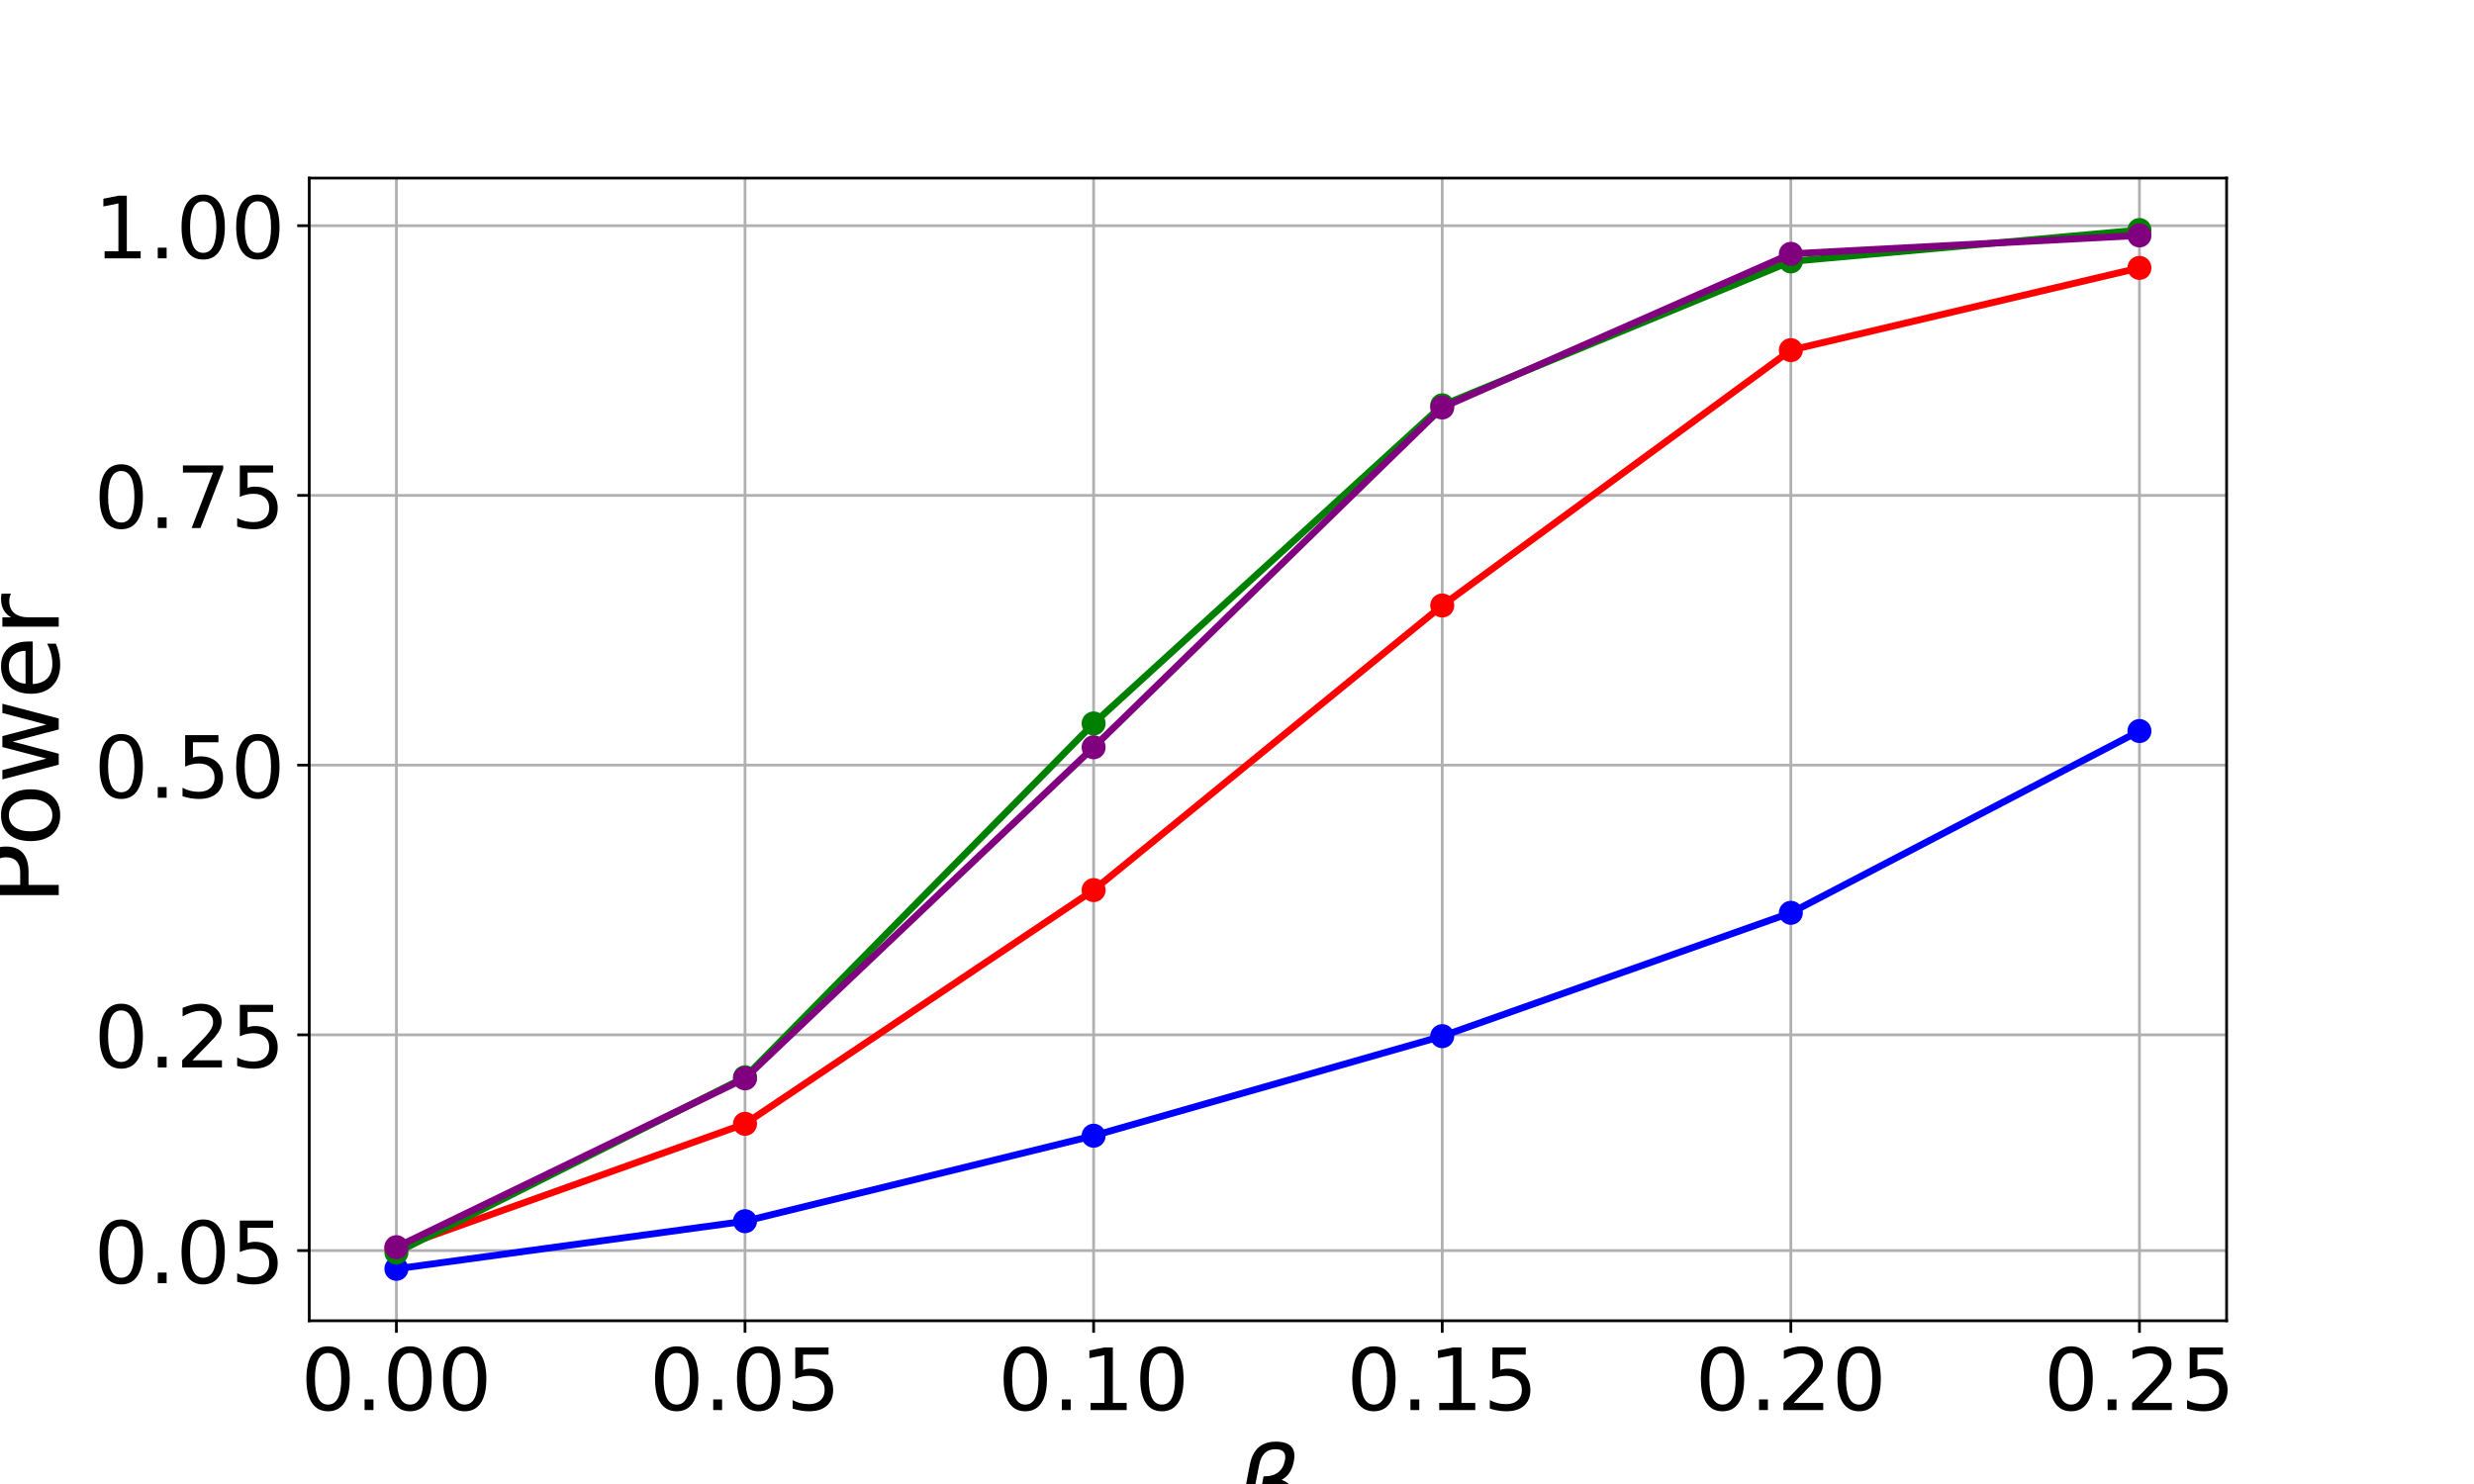
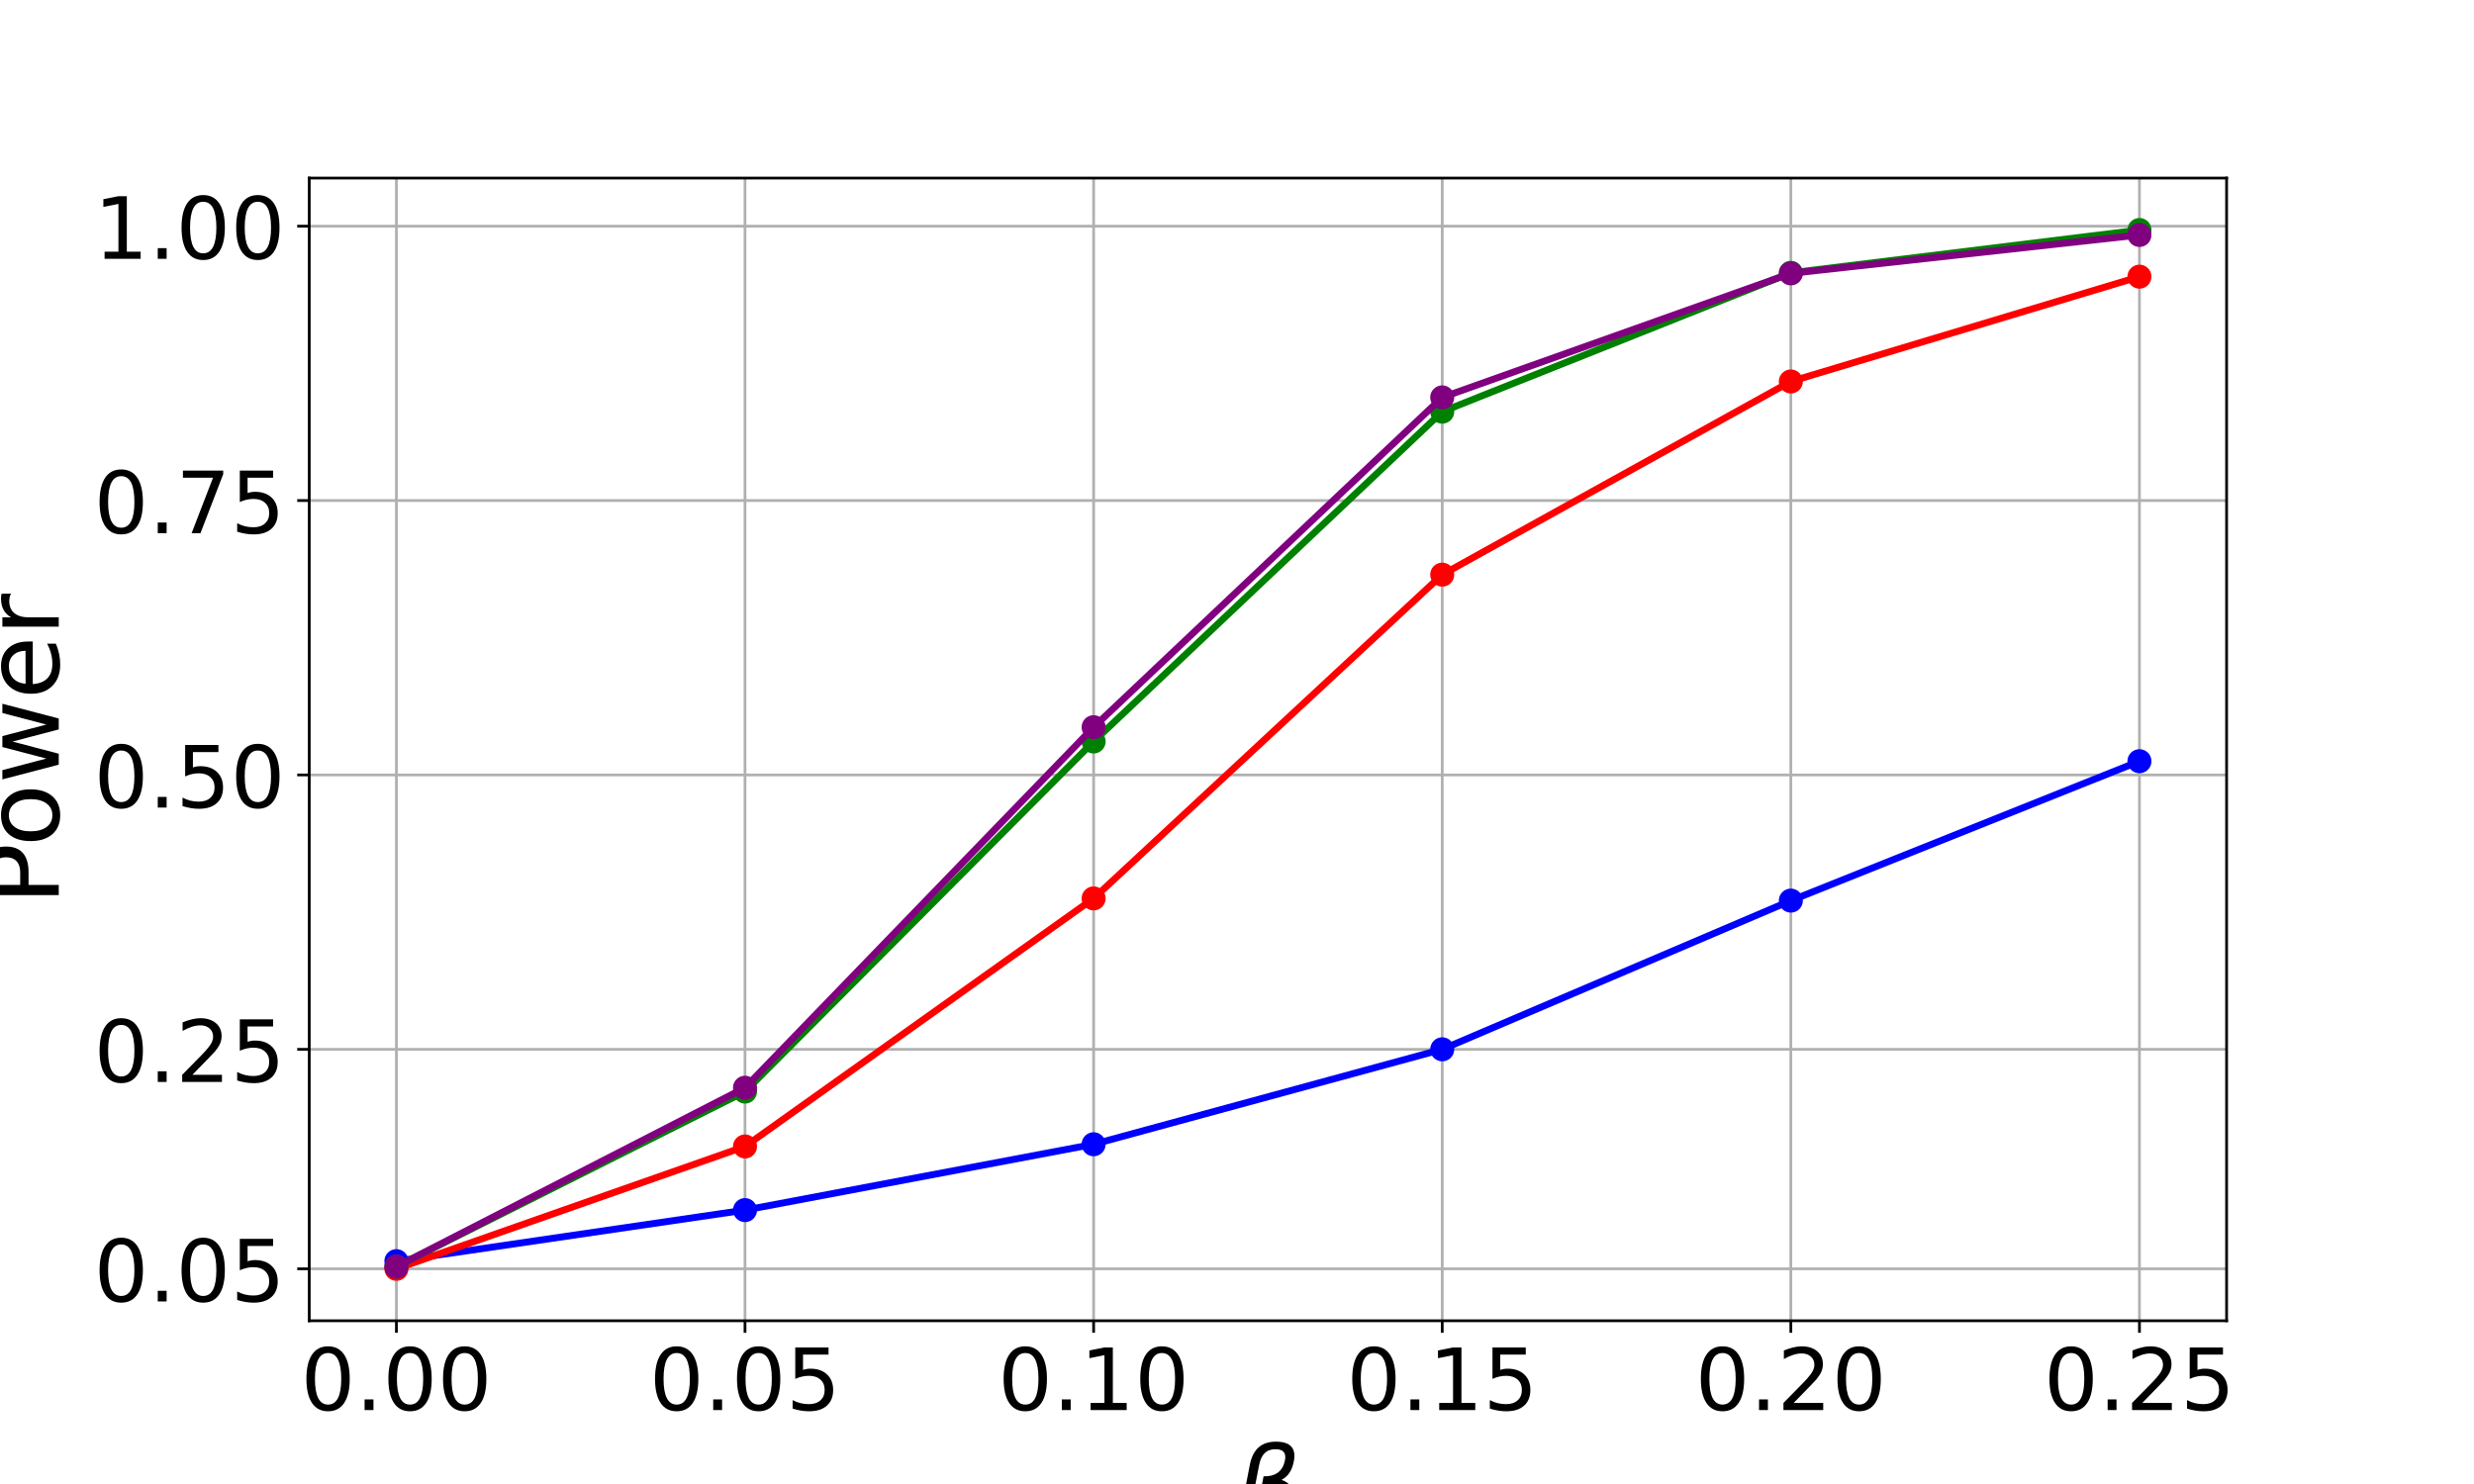
<svg xmlns="http://www.w3.org/2000/svg" xmlns:xlink="http://www.w3.org/1999/xlink" width="720pt" height="432pt" viewBox="0 0 720 432" version="1.1">
  <defs>
    <style type="text/css">*{stroke-linejoin: round; stroke-linecap: butt}</style>
  </defs>
  <g id="figure_1">
    <g id="patch_1">
      <path d="M 0 432  L 720 432  L 720 0  L 0 0  z " style="fill: #ffffff" />
    </g>
    <g id="axes_1">
      <g id="patch_2">
        <path d="M 90 384.48  L 648 384.48  L 648 51.84  L 90 51.84  z " style="fill: #ffffff" />
      </g>
      <g id="matplotlib.axis_1">
        <g id="xtick_1">
          <g id="line2d_1">
-             <path d="M 115.364 384.48  L 115.364 51.84  " clip-path="url(#p3fae230140)" style="fill: none; stroke: #b0b0b0; stroke-width: 0.8; stroke-linecap: square" />
+             <path d="M 115.364 384.48  L 115.364 51.84  " clip-path="url(#pcadc0a43f0)" style="fill: none; stroke: #b0b0b0; stroke-width: 0.8; stroke-linecap: square" />
          </g>
          <g id="line2d_2">
            <defs>
-               <path id="mbd72d77791" d="M 0 0  L 0 3.5  " style="stroke: #000000; stroke-width: 0.8" />
+               <path id="m0126a1eadc" d="M 0 0  L 0 3.5  " style="stroke: #000000; stroke-width: 0.8" />
            </defs>
            <g>
-               <use xlink:href="#mbd72d77791" x="115.364" y="384.48" style="stroke: #000000; stroke-width: 0.8" />
+               <use xlink:href="#m0126a1eadc" x="115.364" y="384.48" style="stroke: #000000; stroke-width: 0.8" />
            </g>
          </g>
          <g id="text_1">
            <g transform="translate(87.5316 410.4761) scale(0.25 -0.25)">
              <defs>
                <path id="DejaVuSans-30" d="M 2034 4250  Q 1547 4250 1301 3770  Q 1056 3291 1056 2328  Q 1056 1369 1301 889  Q 1547 409 2034 409  Q 2525 409 2770 889  Q 3016 1369 3016 2328  Q 3016 3291 2770 3770  Q 2525 4250 2034 4250  z M 2034 4750  Q 2819 4750 3233 4129  Q 3647 3509 3647 2328  Q 3647 1150 3233 529  Q 2819 -91 2034 -91  Q 1250 -91 836 529  Q 422 1150 422 2328  Q 422 3509 836 4129  Q 1250 4750 2034 4750  z " transform="scale(0.015625)" />
                <path id="DejaVuSans-2e" d="M 684 794  L 1344 794  L 1344 0  L 684 0  L 684 794  z " transform="scale(0.015625)" />
              </defs>
              <use xlink:href="#DejaVuSans-30" />
              <use xlink:href="#DejaVuSans-2e" x="63.623" />
              <use xlink:href="#DejaVuSans-30" x="95.41" />
              <use xlink:href="#DejaVuSans-30" x="159.033" />
            </g>
          </g>
        </g>
        <g id="xtick_2">
          <g id="line2d_3">
-             <path d="M 216.818 384.48  L 216.818 51.84  " clip-path="url(#p3fae230140)" style="fill: none; stroke: #b0b0b0; stroke-width: 0.8; stroke-linecap: square" />
+             <path d="M 216.818 384.48  L 216.818 51.84  " clip-path="url(#pcadc0a43f0)" style="fill: none; stroke: #b0b0b0; stroke-width: 0.8; stroke-linecap: square" />
          </g>
          <g id="line2d_4">
            <g>
-               <use xlink:href="#mbd72d77791" x="216.818" y="384.48" style="stroke: #000000; stroke-width: 0.8" />
+               <use xlink:href="#m0126a1eadc" x="216.818" y="384.48" style="stroke: #000000; stroke-width: 0.8" />
            </g>
          </g>
          <g id="text_2">
            <g transform="translate(188.9862 410.4761) scale(0.25 -0.25)">
              <defs>
                <path id="DejaVuSans-35" d="M 691 4666  L 3169 4666  L 3169 4134  L 1269 4134  L 1269 2991  Q 1406 3038 1543 3061  Q 1681 3084 1819 3084  Q 2600 3084 3056 2656  Q 3513 2228 3513 1497  Q 3513 744 3044 326  Q 2575 -91 1722 -91  Q 1428 -91 1123 -41  Q 819 9 494 109  L 494 744  Q 775 591 1075 516  Q 1375 441 1709 441  Q 2250 441 2565 725  Q 2881 1009 2881 1497  Q 2881 1984 2565 2268  Q 2250 2553 1709 2553  Q 1456 2553 1204 2497  Q 953 2441 691 2322  L 691 4666  z " transform="scale(0.015625)" />
              </defs>
              <use xlink:href="#DejaVuSans-30" />
              <use xlink:href="#DejaVuSans-2e" x="63.623" />
              <use xlink:href="#DejaVuSans-30" x="95.41" />
              <use xlink:href="#DejaVuSans-35" x="159.033" />
            </g>
          </g>
        </g>
        <g id="xtick_3">
          <g id="line2d_5">
-             <path d="M 318.273 384.48  L 318.273 51.84  " clip-path="url(#p3fae230140)" style="fill: none; stroke: #b0b0b0; stroke-width: 0.8; stroke-linecap: square" />
+             <path d="M 318.273 384.48  L 318.273 51.84  " clip-path="url(#pcadc0a43f0)" style="fill: none; stroke: #b0b0b0; stroke-width: 0.8; stroke-linecap: square" />
          </g>
          <g id="line2d_6">
            <g>
-               <use xlink:href="#mbd72d77791" x="318.273" y="384.48" style="stroke: #000000; stroke-width: 0.8" />
+               <use xlink:href="#m0126a1eadc" x="318.273" y="384.48" style="stroke: #000000; stroke-width: 0.8" />
            </g>
          </g>
          <g id="text_3">
            <g transform="translate(290.4407 410.4761) scale(0.25 -0.25)">
              <defs>
                <path id="DejaVuSans-31" d="M 794 531  L 1825 531  L 1825 4091  L 703 3866  L 703 4441  L 1819 4666  L 2450 4666  L 2450 531  L 3481 531  L 3481 0  L 794 0  L 794 531  z " transform="scale(0.015625)" />
              </defs>
              <use xlink:href="#DejaVuSans-30" />
              <use xlink:href="#DejaVuSans-2e" x="63.623" />
              <use xlink:href="#DejaVuSans-31" x="95.41" />
              <use xlink:href="#DejaVuSans-30" x="159.033" />
            </g>
          </g>
        </g>
        <g id="xtick_4">
          <g id="line2d_7">
-             <path d="M 419.727 384.48  L 419.727 51.84  " clip-path="url(#p3fae230140)" style="fill: none; stroke: #b0b0b0; stroke-width: 0.8; stroke-linecap: square" />
+             <path d="M 419.727 384.48  L 419.727 51.84  " clip-path="url(#pcadc0a43f0)" style="fill: none; stroke: #b0b0b0; stroke-width: 0.8; stroke-linecap: square" />
          </g>
          <g id="line2d_8">
            <g>
-               <use xlink:href="#mbd72d77791" x="419.727" y="384.48" style="stroke: #000000; stroke-width: 0.8" />
+               <use xlink:href="#m0126a1eadc" x="419.727" y="384.48" style="stroke: #000000; stroke-width: 0.8" />
            </g>
          </g>
          <g id="text_4">
            <g transform="translate(391.8952 410.4761) scale(0.25 -0.25)">
              <use xlink:href="#DejaVuSans-30" />
              <use xlink:href="#DejaVuSans-2e" x="63.623" />
              <use xlink:href="#DejaVuSans-31" x="95.41" />
              <use xlink:href="#DejaVuSans-35" x="159.033" />
            </g>
          </g>
        </g>
        <g id="xtick_5">
          <g id="line2d_9">
-             <path d="M 521.182 384.48  L 521.182 51.84  " clip-path="url(#p3fae230140)" style="fill: none; stroke: #b0b0b0; stroke-width: 0.8; stroke-linecap: square" />
+             <path d="M 521.182 384.48  L 521.182 51.84  " clip-path="url(#pcadc0a43f0)" style="fill: none; stroke: #b0b0b0; stroke-width: 0.8; stroke-linecap: square" />
          </g>
          <g id="line2d_10">
            <g>
-               <use xlink:href="#mbd72d77791" x="521.182" y="384.48" style="stroke: #000000; stroke-width: 0.8" />
+               <use xlink:href="#m0126a1eadc" x="521.182" y="384.48" style="stroke: #000000; stroke-width: 0.8" />
            </g>
          </g>
          <g id="text_5">
            <g transform="translate(493.3498 410.4761) scale(0.25 -0.25)">
              <defs>
                <path id="DejaVuSans-32" d="M 1228 531  L 3431 531  L 3431 0  L 469 0  L 469 531  Q 828 903 1448 1529  Q 2069 2156 2228 2338  Q 2531 2678 2651 2914  Q 2772 3150 2772 3378  Q 2772 3750 2511 3984  Q 2250 4219 1831 4219  Q 1534 4219 1204 4116  Q 875 4013 500 3803  L 500 4441  Q 881 4594 1212 4672  Q 1544 4750 1819 4750  Q 2544 4750 2975 4387  Q 3406 4025 3406 3419  Q 3406 3131 3298 2873  Q 3191 2616 2906 2266  Q 2828 2175 2409 1742  Q 1991 1309 1228 531  z " transform="scale(0.015625)" />
              </defs>
              <use xlink:href="#DejaVuSans-30" />
              <use xlink:href="#DejaVuSans-2e" x="63.623" />
              <use xlink:href="#DejaVuSans-32" x="95.41" />
              <use xlink:href="#DejaVuSans-30" x="159.033" />
            </g>
          </g>
        </g>
        <g id="xtick_6">
          <g id="line2d_11">
-             <path d="M 622.636 384.48  L 622.636 51.84  " clip-path="url(#p3fae230140)" style="fill: none; stroke: #b0b0b0; stroke-width: 0.8; stroke-linecap: square" />
+             <path d="M 622.636 384.48  L 622.636 51.84  " clip-path="url(#pcadc0a43f0)" style="fill: none; stroke: #b0b0b0; stroke-width: 0.8; stroke-linecap: square" />
          </g>
          <g id="line2d_12">
            <g>
-               <use xlink:href="#mbd72d77791" x="622.636" y="384.48" style="stroke: #000000; stroke-width: 0.8" />
+               <use xlink:href="#m0126a1eadc" x="622.636" y="384.48" style="stroke: #000000; stroke-width: 0.8" />
            </g>
          </g>
          <g id="text_6">
            <g transform="translate(594.8043 410.4761) scale(0.25 -0.25)">
              <use xlink:href="#DejaVuSans-30" />
              <use xlink:href="#DejaVuSans-2e" x="63.623" />
              <use xlink:href="#DejaVuSans-32" x="95.41" />
              <use xlink:href="#DejaVuSans-35" x="159.033" />
            </g>
          </g>
        </g>
        <g id="text_7">
          <g transform="translate(359.4 442.7753) scale(0.3 -0.3)">
            <defs>
              <path id="DejaVuSans-Oblique-3b2" d="M 872 216  L 572 -1331  L -6 -1331  L 928 3478  Q 1206 4903 2538 4903  Q 3888 4903 3659 3700  Q 3503 2844 2894 2531  Q 3713 2250 3553 1416  Q 3272 -69 1759 -66  Q 1097 -63 872 216  z M 1019 966  Q 1259 422 1875 425  Q 2775 425 2966 1406  Q 3138 2288 1675 2219  L 1778 2750  Q 2909 2731 3106 3750  Q 3241 4438 2509 4434  Q 1691 4434 1503 3459  L 1019 966  z " transform="scale(0.015625)" />
            </defs>
            <use xlink:href="#DejaVuSans-Oblique-3b2" transform="translate(0 0.390625)" />
          </g>
        </g>
      </g>
      <g id="matplotlib.axis_2">
        <g id="ytick_1">
          <g id="line2d_13">
-             <path d="M 90 301.241  L 648 301.241  " clip-path="url(#p3fae230140)" style="fill: none; stroke: #b0b0b0; stroke-width: 0.8; stroke-linecap: square" />
+             <path d="M 90 305.461  L 648 305.461  " clip-path="url(#pcadc0a43f0)" style="fill: none; stroke: #b0b0b0; stroke-width: 0.8; stroke-linecap: square" />
          </g>
          <g id="line2d_14">
            <defs>
-               <path id="m1e10a8270d" d="M 0 0  L -3.5 0  " style="stroke: #000000; stroke-width: 0.8" />
+               <path id="m0ace963453" d="M 0 0  L -3.5 0  " style="stroke: #000000; stroke-width: 0.8" />
            </defs>
            <g>
-               <use xlink:href="#m1e10a8270d" x="90" y="301.241" style="stroke: #000000; stroke-width: 0.8" />
+               <use xlink:href="#m0ace963453" x="90" y="305.461" style="stroke: #000000; stroke-width: 0.8" />
            </g>
          </g>
          <g id="text_8">
-             <g transform="translate(27.33594 310.7393) scale(0.25 -0.25)">
+             <g transform="translate(27.33594 314.9595) scale(0.25 -0.25)">
              <use xlink:href="#DejaVuSans-30" />
              <use xlink:href="#DejaVuSans-2e" x="63.623" />
              <use xlink:href="#DejaVuSans-32" x="95.41" />
              <use xlink:href="#DejaVuSans-35" x="159.033" />
            </g>
          </g>
        </g>
        <g id="ytick_2">
          <g id="line2d_15">
-             <path d="M 90 222.727  L 648 222.727  " clip-path="url(#p3fae230140)" style="fill: none; stroke: #b0b0b0; stroke-width: 0.8; stroke-linecap: square" />
+             <path d="M 90 225.588  L 648 225.588  " clip-path="url(#pcadc0a43f0)" style="fill: none; stroke: #b0b0b0; stroke-width: 0.8; stroke-linecap: square" />
          </g>
          <g id="line2d_16">
            <g>
-               <use xlink:href="#m1e10a8270d" x="90" y="222.727" style="stroke: #000000; stroke-width: 0.8" />
+               <use xlink:href="#m0ace963453" x="90" y="225.588" style="stroke: #000000; stroke-width: 0.8" />
            </g>
          </g>
          <g id="text_9">
-             <g transform="translate(27.33594 232.2255) scale(0.25 -0.25)">
+             <g transform="translate(27.33594 235.0863) scale(0.25 -0.25)">
              <use xlink:href="#DejaVuSans-30" />
              <use xlink:href="#DejaVuSans-2e" x="63.623" />
              <use xlink:href="#DejaVuSans-35" x="95.41" />
              <use xlink:href="#DejaVuSans-30" x="159.033" />
            </g>
          </g>
        </g>
        <g id="ytick_3">
          <g id="line2d_17">
-             <path d="M 90 144.214  L 648 144.214  " clip-path="url(#p3fae230140)" style="fill: none; stroke: #b0b0b0; stroke-width: 0.8; stroke-linecap: square" />
+             <path d="M 90 145.715  L 648 145.715  " clip-path="url(#pcadc0a43f0)" style="fill: none; stroke: #b0b0b0; stroke-width: 0.8; stroke-linecap: square" />
          </g>
          <g id="line2d_18">
            <g>
-               <use xlink:href="#m1e10a8270d" x="90" y="144.214" style="stroke: #000000; stroke-width: 0.8" />
+               <use xlink:href="#m0ace963453" x="90" y="145.715" style="stroke: #000000; stroke-width: 0.8" />
            </g>
          </g>
          <g id="text_10">
-             <g transform="translate(27.33594 153.7118) scale(0.25 -0.25)">
+             <g transform="translate(27.33594 155.213) scale(0.25 -0.25)">
              <defs>
                <path id="DejaVuSans-37" d="M 525 4666  L 3525 4666  L 3525 4397  L 1831 0  L 1172 0  L 2766 4134  L 525 4134  L 525 4666  z " transform="scale(0.015625)" />
              </defs>
              <use xlink:href="#DejaVuSans-30" />
              <use xlink:href="#DejaVuSans-2e" x="63.623" />
              <use xlink:href="#DejaVuSans-37" x="95.41" />
              <use xlink:href="#DejaVuSans-35" x="159.033" />
            </g>
          </g>
        </g>
        <g id="ytick_4">
          <g id="line2d_19">
-             <path d="M 90 65.7  L 648 65.7  " clip-path="url(#p3fae230140)" style="fill: none; stroke: #b0b0b0; stroke-width: 0.8; stroke-linecap: square" />
+             <path d="M 90 65.842  L 648 65.842  " clip-path="url(#pcadc0a43f0)" style="fill: none; stroke: #b0b0b0; stroke-width: 0.8; stroke-linecap: square" />
          </g>
          <g id="line2d_20">
            <g>
-               <use xlink:href="#m1e10a8270d" x="90" y="65.7" style="stroke: #000000; stroke-width: 0.8" />
+               <use xlink:href="#m0ace963453" x="90" y="65.842" style="stroke: #000000; stroke-width: 0.8" />
            </g>
          </g>
          <g id="text_11">
-             <g transform="translate(27.33594 75.19805) scale(0.25 -0.25)">
+             <g transform="translate(27.33594 75.33982) scale(0.25 -0.25)">
              <use xlink:href="#DejaVuSans-31" />
              <use xlink:href="#DejaVuSans-2e" x="63.623" />
              <use xlink:href="#DejaVuSans-30" x="95.41" />
              <use xlink:href="#DejaVuSans-30" x="159.033" />
            </g>
          </g>
        </g>
        <g id="ytick_5">
          <g id="line2d_21">
-             <path d="M 90 364.052  L 648 364.052  " clip-path="url(#p3fae230140)" style="fill: none; stroke: #b0b0b0; stroke-width: 0.8; stroke-linecap: square" />
+             <path d="M 90 369.36  L 648 369.36  " clip-path="url(#pcadc0a43f0)" style="fill: none; stroke: #b0b0b0; stroke-width: 0.8; stroke-linecap: square" />
          </g>
          <g id="line2d_22">
            <g>
-               <use xlink:href="#m1e10a8270d" x="90" y="364.052" style="stroke: #000000; stroke-width: 0.8" />
+               <use xlink:href="#m0ace963453" x="90" y="369.36" style="stroke: #000000; stroke-width: 0.8" />
            </g>
          </g>
          <g id="text_12">
-             <g transform="translate(27.33594 373.5503) scale(0.25 -0.25)">
+             <g transform="translate(27.33594 378.858) scale(0.25 -0.25)">
              <use xlink:href="#DejaVuSans-30" />
              <use xlink:href="#DejaVuSans-2e" x="63.623" />
              <use xlink:href="#DejaVuSans-30" x="95.41" />
              <use xlink:href="#DejaVuSans-35" x="159.033" />
            </g>
          </g>
        </g>
        <g id="text_13">
          <g transform="translate(17.09688 263.5022) rotate(-90) scale(0.3 -0.3)">
            <defs>
              <path id="DejaVuSans-50" d="M 1259 4147  L 1259 2394  L 2053 2394  Q 2494 2394 2734 2622  Q 2975 2850 2975 3272  Q 2975 3691 2734 3919  Q 2494 4147 2053 4147  L 1259 4147  z M 628 4666  L 2053 4666  Q 2838 4666 3239 4311  Q 3641 3956 3641 3272  Q 3641 2581 3239 2228  Q 2838 1875 2053 1875  L 1259 1875  L 1259 0  L 628 0  L 628 4666  z " transform="scale(0.015625)" />
              <path id="DejaVuSans-6f" d="M 1959 3097  Q 1497 3097 1228 2736  Q 959 2375 959 1747  Q 959 1119 1226 758  Q 1494 397 1959 397  Q 2419 397 2687 759  Q 2956 1122 2956 1747  Q 2956 2369 2687 2733  Q 2419 3097 1959 3097  z M 1959 3584  Q 2709 3584 3137 3096  Q 3566 2609 3566 1747  Q 3566 888 3137 398  Q 2709 -91 1959 -91  Q 1206 -91 779 398  Q 353 888 353 1747  Q 353 2609 779 3096  Q 1206 3584 1959 3584  z " transform="scale(0.015625)" />
              <path id="DejaVuSans-77" d="M 269 3500  L 844 3500  L 1563 769  L 2278 3500  L 2956 3500  L 3675 769  L 4391 3500  L 4966 3500  L 4050 0  L 3372 0  L 2619 2869  L 1863 0  L 1184 0  L 269 3500  z " transform="scale(0.015625)" />
              <path id="DejaVuSans-65" d="M 3597 1894  L 3597 1613  L 953 1613  Q 991 1019 1311 708  Q 1631 397 2203 397  Q 2534 397 2845 478  Q 3156 559 3463 722  L 3463 178  Q 3153 47 2828 -22  Q 2503 -91 2169 -91  Q 1331 -91 842 396  Q 353 884 353 1716  Q 353 2575 817 3079  Q 1281 3584 2069 3584  Q 2775 3584 3186 3129  Q 3597 2675 3597 1894  z M 3022 2063  Q 3016 2534 2758 2815  Q 2500 3097 2075 3097  Q 1594 3097 1305 2825  Q 1016 2553 972 2059  L 3022 2063  z " transform="scale(0.015625)" />
              <path id="DejaVuSans-72" d="M 2631 2963  Q 2534 3019 2420 3045  Q 2306 3072 2169 3072  Q 1681 3072 1420 2755  Q 1159 2438 1159 1844  L 1159 0  L 581 0  L 581 3500  L 1159 3500  L 1159 2956  Q 1341 3275 1631 3429  Q 1922 3584 2338 3584  Q 2397 3584 2469 3576  Q 2541 3569 2628 3553  L 2631 2963  z " transform="scale(0.015625)" />
            </defs>
            <use xlink:href="#DejaVuSans-50" />
            <use xlink:href="#DejaVuSans-6f" x="56.678" />
            <use xlink:href="#DejaVuSans-77" x="117.859" />
            <use xlink:href="#DejaVuSans-65" x="199.646" />
            <use xlink:href="#DejaVuSans-72" x="261.17" />
          </g>
        </g>
      </g>
      <g id="line2d_23">
-         <path d="M 115.364 369.36  L 216.818 355.5  L 318.273 330.615  L 419.727 301.635  L 521.182 265.725  L 622.636 212.805  " clip-path="url(#p3fae230140)" style="fill: none; stroke: #0000ff; stroke-width: 2; stroke-linecap: square" />
+         <path d="M 115.364 367.124  L 216.818 352.267  L 318.273 333.098  L 419.727 305.461  L 521.182 262.17  L 622.636 221.595  " clip-path="url(#pcadc0a43f0)" style="fill: none; stroke: #0000ff; stroke-width: 2; stroke-linecap: square" />
        <defs>
-           <path id="m5dfeb1e8ca" d="M 0 3  C 0.796 3 1.559 2.684 2.121 2.121  C 2.684 1.559 3 0.796 3 0  C 3 -0.796 2.684 -1.559 2.121 -2.121  C 1.559 -2.684 0.796 -3 0 -3  C -0.796 -3 -1.559 -2.684 -2.121 -2.121  C -2.684 -1.559 -3 -0.796 -3 0  C -3 0.796 -2.684 1.559 -2.121 2.121  C -1.559 2.684 -0.796 3 0 3  z " style="stroke: #0000ff" />
+           <path id="m4321de4fbd" d="M 0 3  C 0.796 3 1.559 2.684 2.121 2.121  C 2.684 1.559 3 0.796 3 0  C 3 -0.796 2.684 -1.559 2.121 -2.121  C 1.559 -2.684 0.796 -3 0 -3  C -0.796 -3 -1.559 -2.684 -2.121 -2.121  C -2.684 -1.559 -3 -0.796 -3 0  C -3 0.796 -2.684 1.559 -2.121 2.121  C -1.559 2.684 -0.796 3 0 3  z " style="stroke: #0000ff" />
        </defs>
-         <g clip-path="url(#p3fae230140)">
-           <use xlink:href="#m5dfeb1e8ca" x="115.364" y="369.36" style="fill: #0000ff; stroke: #0000ff" />
-           <use xlink:href="#m5dfeb1e8ca" x="216.818" y="355.5" style="fill: #0000ff; stroke: #0000ff" />
-           <use xlink:href="#m5dfeb1e8ca" x="318.273" y="330.615" style="fill: #0000ff; stroke: #0000ff" />
-           <use xlink:href="#m5dfeb1e8ca" x="419.727" y="301.635" style="fill: #0000ff; stroke: #0000ff" />
-           <use xlink:href="#m5dfeb1e8ca" x="521.182" y="265.725" style="fill: #0000ff; stroke: #0000ff" />
-           <use xlink:href="#m5dfeb1e8ca" x="622.636" y="212.805" style="fill: #0000ff; stroke: #0000ff" />
+         <g clip-path="url(#pcadc0a43f0)">
+           <use xlink:href="#m4321de4fbd" x="115.364" y="367.124" style="fill: #0000ff; stroke: #0000ff" />
+           <use xlink:href="#m4321de4fbd" x="216.818" y="352.267" style="fill: #0000ff; stroke: #0000ff" />
+           <use xlink:href="#m4321de4fbd" x="318.273" y="333.098" style="fill: #0000ff; stroke: #0000ff" />
+           <use xlink:href="#m4321de4fbd" x="419.727" y="305.461" style="fill: #0000ff; stroke: #0000ff" />
+           <use xlink:href="#m4321de4fbd" x="521.182" y="262.17" style="fill: #0000ff; stroke: #0000ff" />
+           <use xlink:href="#m4321de4fbd" x="622.636" y="221.595" style="fill: #0000ff; stroke: #0000ff" />
        </g>
      </g>
      <g id="line2d_24">
-         <path d="M 115.364 363.375  L 216.818 327.15  L 318.273 259.11  L 419.727 176.265  L 521.182 101.925  L 622.636 77.985  " clip-path="url(#p3fae230140)" style="fill: none; stroke: #ff0000; stroke-width: 2; stroke-linecap: square" />
+         <path d="M 115.364 369.36  L 216.818 333.737  L 318.273 261.531  L 419.727 167.281  L 521.182 111.05  L 622.636 80.538  " clip-path="url(#pcadc0a43f0)" style="fill: none; stroke: #ff0000; stroke-width: 2; stroke-linecap: square" />
        <defs>
-           <path id="m08a45a45ce" d="M 0 3  C 0.796 3 1.559 2.684 2.121 2.121  C 2.684 1.559 3 0.796 3 0  C 3 -0.796 2.684 -1.559 2.121 -2.121  C 1.559 -2.684 0.796 -3 0 -3  C -0.796 -3 -1.559 -2.684 -2.121 -2.121  C -2.684 -1.559 -3 -0.796 -3 0  C -3 0.796 -2.684 1.559 -2.121 2.121  C -1.559 2.684 -0.796 3 0 3  z " style="stroke: #ff0000" />
+           <path id="maa44cbcda7" d="M 0 3  C 0.796 3 1.559 2.684 2.121 2.121  C 2.684 1.559 3 0.796 3 0  C 3 -0.796 2.684 -1.559 2.121 -2.121  C 1.559 -2.684 0.796 -3 0 -3  C -0.796 -3 -1.559 -2.684 -2.121 -2.121  C -2.684 -1.559 -3 -0.796 -3 0  C -3 0.796 -2.684 1.559 -2.121 2.121  C -1.559 2.684 -0.796 3 0 3  z " style="stroke: #ff0000" />
        </defs>
-         <g clip-path="url(#p3fae230140)">
-           <use xlink:href="#m08a45a45ce" x="115.364" y="363.375" style="fill: #ff0000; stroke: #ff0000" />
-           <use xlink:href="#m08a45a45ce" x="216.818" y="327.15" style="fill: #ff0000; stroke: #ff0000" />
-           <use xlink:href="#m08a45a45ce" x="318.273" y="259.11" style="fill: #ff0000; stroke: #ff0000" />
-           <use xlink:href="#m08a45a45ce" x="419.727" y="176.265" style="fill: #ff0000; stroke: #ff0000" />
-           <use xlink:href="#m08a45a45ce" x="521.182" y="101.925" style="fill: #ff0000; stroke: #ff0000" />
-           <use xlink:href="#m08a45a45ce" x="622.636" y="77.985" style="fill: #ff0000; stroke: #ff0000" />
+         <g clip-path="url(#pcadc0a43f0)">
+           <use xlink:href="#maa44cbcda7" x="115.364" y="369.36" style="fill: #ff0000; stroke: #ff0000" />
+           <use xlink:href="#maa44cbcda7" x="216.818" y="333.737" style="fill: #ff0000; stroke: #ff0000" />
+           <use xlink:href="#maa44cbcda7" x="318.273" y="261.531" style="fill: #ff0000; stroke: #ff0000" />
+           <use xlink:href="#maa44cbcda7" x="419.727" y="167.281" style="fill: #ff0000; stroke: #ff0000" />
+           <use xlink:href="#maa44cbcda7" x="521.182" y="111.05" style="fill: #ff0000; stroke: #ff0000" />
+           <use xlink:href="#maa44cbcda7" x="622.636" y="80.538" style="fill: #ff0000; stroke: #ff0000" />
        </g>
      </g>
      <g id="line2d_25">
-         <path d="M 115.364 364.635  L 216.818 313.605  L 318.273 210.6  L 419.727 117.99  L 521.182 76.095  L 622.636 66.96  " clip-path="url(#p3fae230140)" style="fill: none; stroke: #008000; stroke-width: 2; stroke-linecap: square" />
+         <path d="M 115.364 368.721  L 216.818 317.762  L 318.273 215.844  L 419.727 119.836  L 521.182 79.42  L 622.636 66.96  " clip-path="url(#pcadc0a43f0)" style="fill: none; stroke: #008000; stroke-width: 2; stroke-linecap: square" />
        <defs>
-           <path id="m2d03e95d2e" d="M 0 3  C 0.796 3 1.559 2.684 2.121 2.121  C 2.684 1.559 3 0.796 3 0  C 3 -0.796 2.684 -1.559 2.121 -2.121  C 1.559 -2.684 0.796 -3 0 -3  C -0.796 -3 -1.559 -2.684 -2.121 -2.121  C -2.684 -1.559 -3 -0.796 -3 0  C -3 0.796 -2.684 1.559 -2.121 2.121  C -1.559 2.684 -0.796 3 0 3  z " style="stroke: #008000" />
+           <path id="m9c7ef17552" d="M 0 3  C 0.796 3 1.559 2.684 2.121 2.121  C 2.684 1.559 3 0.796 3 0  C 3 -0.796 2.684 -1.559 2.121 -2.121  C 1.559 -2.684 0.796 -3 0 -3  C -0.796 -3 -1.559 -2.684 -2.121 -2.121  C -2.684 -1.559 -3 -0.796 -3 0  C -3 0.796 -2.684 1.559 -2.121 2.121  C -1.559 2.684 -0.796 3 0 3  z " style="stroke: #008000" />
        </defs>
-         <g clip-path="url(#p3fae230140)">
-           <use xlink:href="#m2d03e95d2e" x="115.364" y="364.635" style="fill: #008000; stroke: #008000" />
-           <use xlink:href="#m2d03e95d2e" x="216.818" y="313.605" style="fill: #008000; stroke: #008000" />
-           <use xlink:href="#m2d03e95d2e" x="318.273" y="210.6" style="fill: #008000; stroke: #008000" />
-           <use xlink:href="#m2d03e95d2e" x="419.727" y="117.99" style="fill: #008000; stroke: #008000" />
-           <use xlink:href="#m2d03e95d2e" x="521.182" y="76.095" style="fill: #008000; stroke: #008000" />
-           <use xlink:href="#m2d03e95d2e" x="622.636" y="66.96" style="fill: #008000; stroke: #008000" />
+         <g clip-path="url(#pcadc0a43f0)">
+           <use xlink:href="#m9c7ef17552" x="115.364" y="368.721" style="fill: #008000; stroke: #008000" />
+           <use xlink:href="#m9c7ef17552" x="216.818" y="317.762" style="fill: #008000; stroke: #008000" />
+           <use xlink:href="#m9c7ef17552" x="318.273" y="215.844" style="fill: #008000; stroke: #008000" />
+           <use xlink:href="#m9c7ef17552" x="419.727" y="119.836" style="fill: #008000; stroke: #008000" />
+           <use xlink:href="#m9c7ef17552" x="521.182" y="79.42" style="fill: #008000; stroke: #008000" />
+           <use xlink:href="#m9c7ef17552" x="622.636" y="66.96" style="fill: #008000; stroke: #008000" />
        </g>
      </g>
      <g id="line2d_26">
-         <path d="M 115.364 363.06  L 216.818 313.92  L 318.273 217.53  L 419.727 118.62  L 521.182 73.89  L 622.636 68.535  " clip-path="url(#p3fae230140)" style="fill: none; stroke: #800080; stroke-width: 2; stroke-linecap: square" />
+         <path d="M 115.364 368.721  L 216.818 316.644  L 318.273 211.69  L 419.727 115.683  L 521.182 79.58  L 622.636 68.398  " clip-path="url(#pcadc0a43f0)" style="fill: none; stroke: #800080; stroke-width: 2; stroke-linecap: square" />
        <defs>
-           <path id="m4c5b2e58c5" d="M 0 3  C 0.796 3 1.559 2.684 2.121 2.121  C 2.684 1.559 3 0.796 3 0  C 3 -0.796 2.684 -1.559 2.121 -2.121  C 1.559 -2.684 0.796 -3 0 -3  C -0.796 -3 -1.559 -2.684 -2.121 -2.121  C -2.684 -1.559 -3 -0.796 -3 0  C -3 0.796 -2.684 1.559 -2.121 2.121  C -1.559 2.684 -0.796 3 0 3  z " style="stroke: #800080" />
+           <path id="md1d05598ce" d="M 0 3  C 0.796 3 1.559 2.684 2.121 2.121  C 2.684 1.559 3 0.796 3 0  C 3 -0.796 2.684 -1.559 2.121 -2.121  C 1.559 -2.684 0.796 -3 0 -3  C -0.796 -3 -1.559 -2.684 -2.121 -2.121  C -2.684 -1.559 -3 -0.796 -3 0  C -3 0.796 -2.684 1.559 -2.121 2.121  C -1.559 2.684 -0.796 3 0 3  z " style="stroke: #800080" />
        </defs>
-         <g clip-path="url(#p3fae230140)">
-           <use xlink:href="#m4c5b2e58c5" x="115.364" y="363.06" style="fill: #800080; stroke: #800080" />
-           <use xlink:href="#m4c5b2e58c5" x="216.818" y="313.92" style="fill: #800080; stroke: #800080" />
-           <use xlink:href="#m4c5b2e58c5" x="318.273" y="217.53" style="fill: #800080; stroke: #800080" />
-           <use xlink:href="#m4c5b2e58c5" x="419.727" y="118.62" style="fill: #800080; stroke: #800080" />
-           <use xlink:href="#m4c5b2e58c5" x="521.182" y="73.89" style="fill: #800080; stroke: #800080" />
-           <use xlink:href="#m4c5b2e58c5" x="622.636" y="68.535" style="fill: #800080; stroke: #800080" />
+         <g clip-path="url(#pcadc0a43f0)">
+           <use xlink:href="#md1d05598ce" x="115.364" y="368.721" style="fill: #800080; stroke: #800080" />
+           <use xlink:href="#md1d05598ce" x="216.818" y="316.644" style="fill: #800080; stroke: #800080" />
+           <use xlink:href="#md1d05598ce" x="318.273" y="211.69" style="fill: #800080; stroke: #800080" />
+           <use xlink:href="#md1d05598ce" x="419.727" y="115.683" style="fill: #800080; stroke: #800080" />
+           <use xlink:href="#md1d05598ce" x="521.182" y="79.58" style="fill: #800080; stroke: #800080" />
+           <use xlink:href="#md1d05598ce" x="622.636" y="68.398" style="fill: #800080; stroke: #800080" />
        </g>
      </g>
      <g id="patch_3">
        <path d="M 90 384.48  L 90 51.84  " style="fill: none; stroke: #000000; stroke-width: 0.8; stroke-linejoin: miter; stroke-linecap: square" />
      </g>
      <g id="patch_4">
        <path d="M 648 384.48  L 648 51.84  " style="fill: none; stroke: #000000; stroke-width: 0.8; stroke-linejoin: miter; stroke-linecap: square" />
      </g>
      <g id="patch_5">
        <path d="M 90 384.48  L 648 384.48  " style="fill: none; stroke: #000000; stroke-width: 0.8; stroke-linejoin: miter; stroke-linecap: square" />
      </g>
      <g id="patch_6">
        <path d="M 90 51.84  L 648 51.84  " style="fill: none; stroke: #000000; stroke-width: 0.8; stroke-linejoin: miter; stroke-linecap: square" />
      </g>
    </g>
  </g>
  <defs>
-     <clipPath id="p3fae230140">
+     <clipPath id="pcadc0a43f0">
      <rect x="90" y="51.84" width="558" height="332.64" />
    </clipPath>
  </defs>
</svg>
